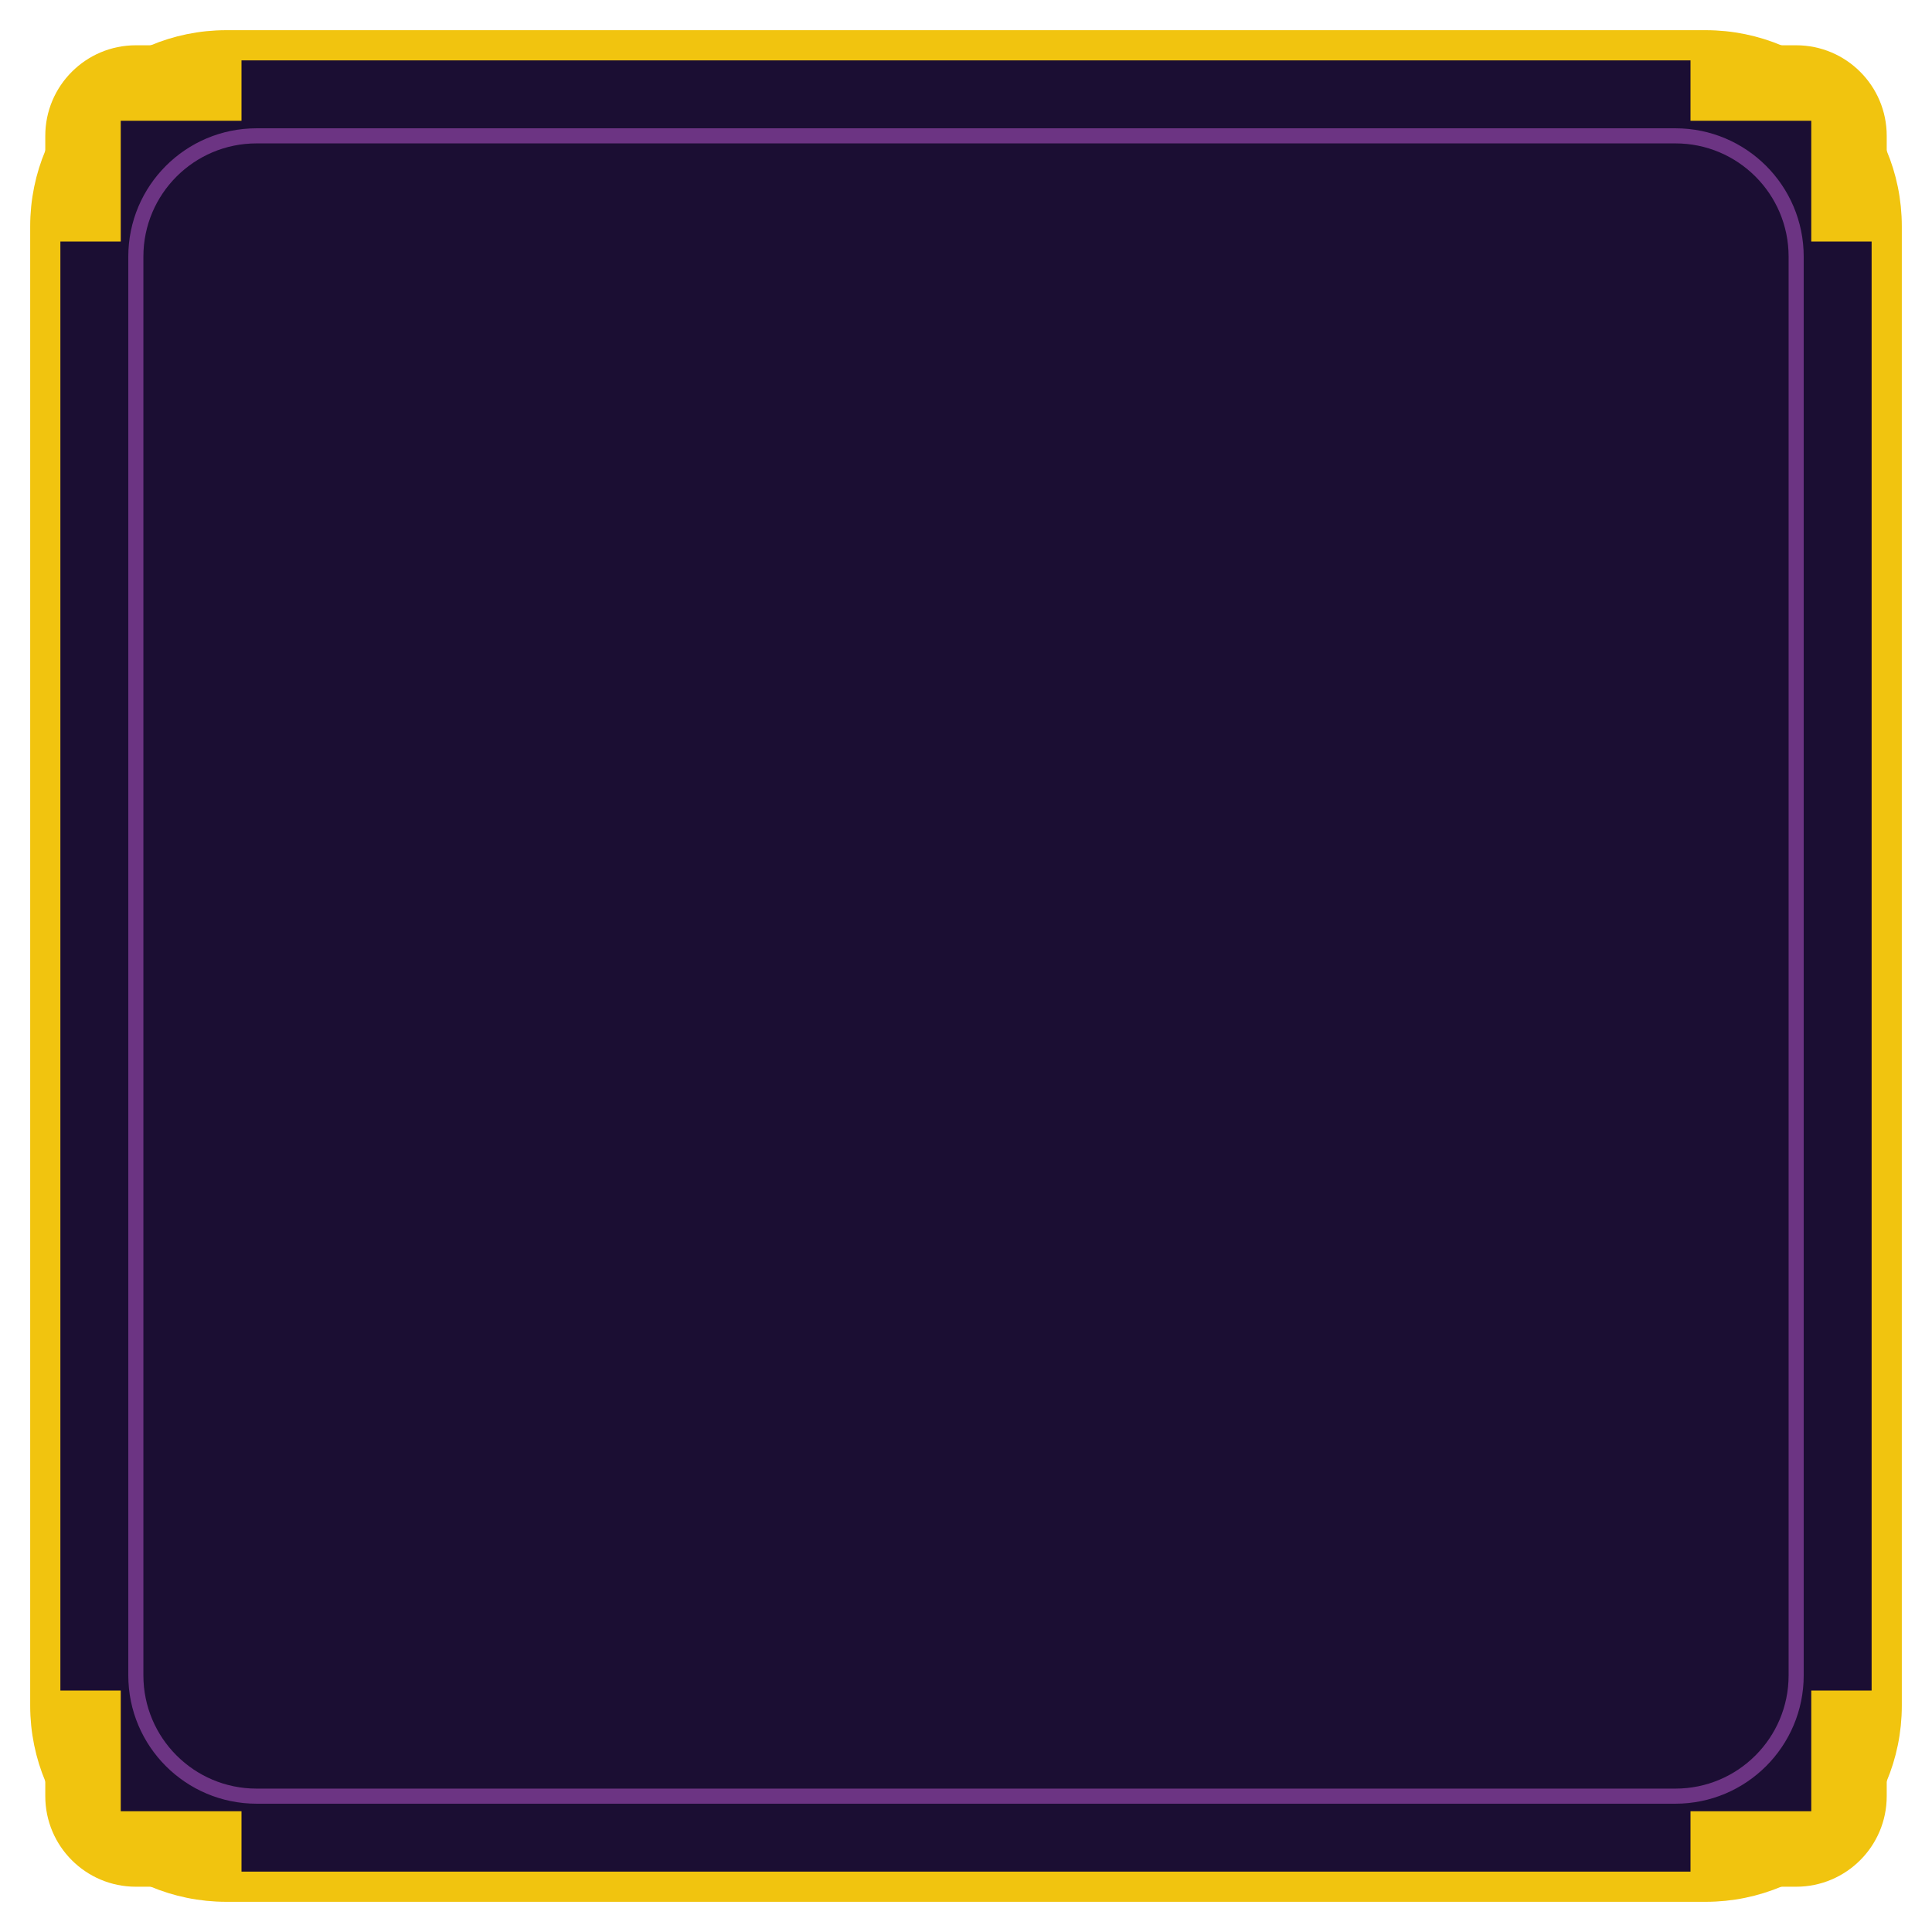
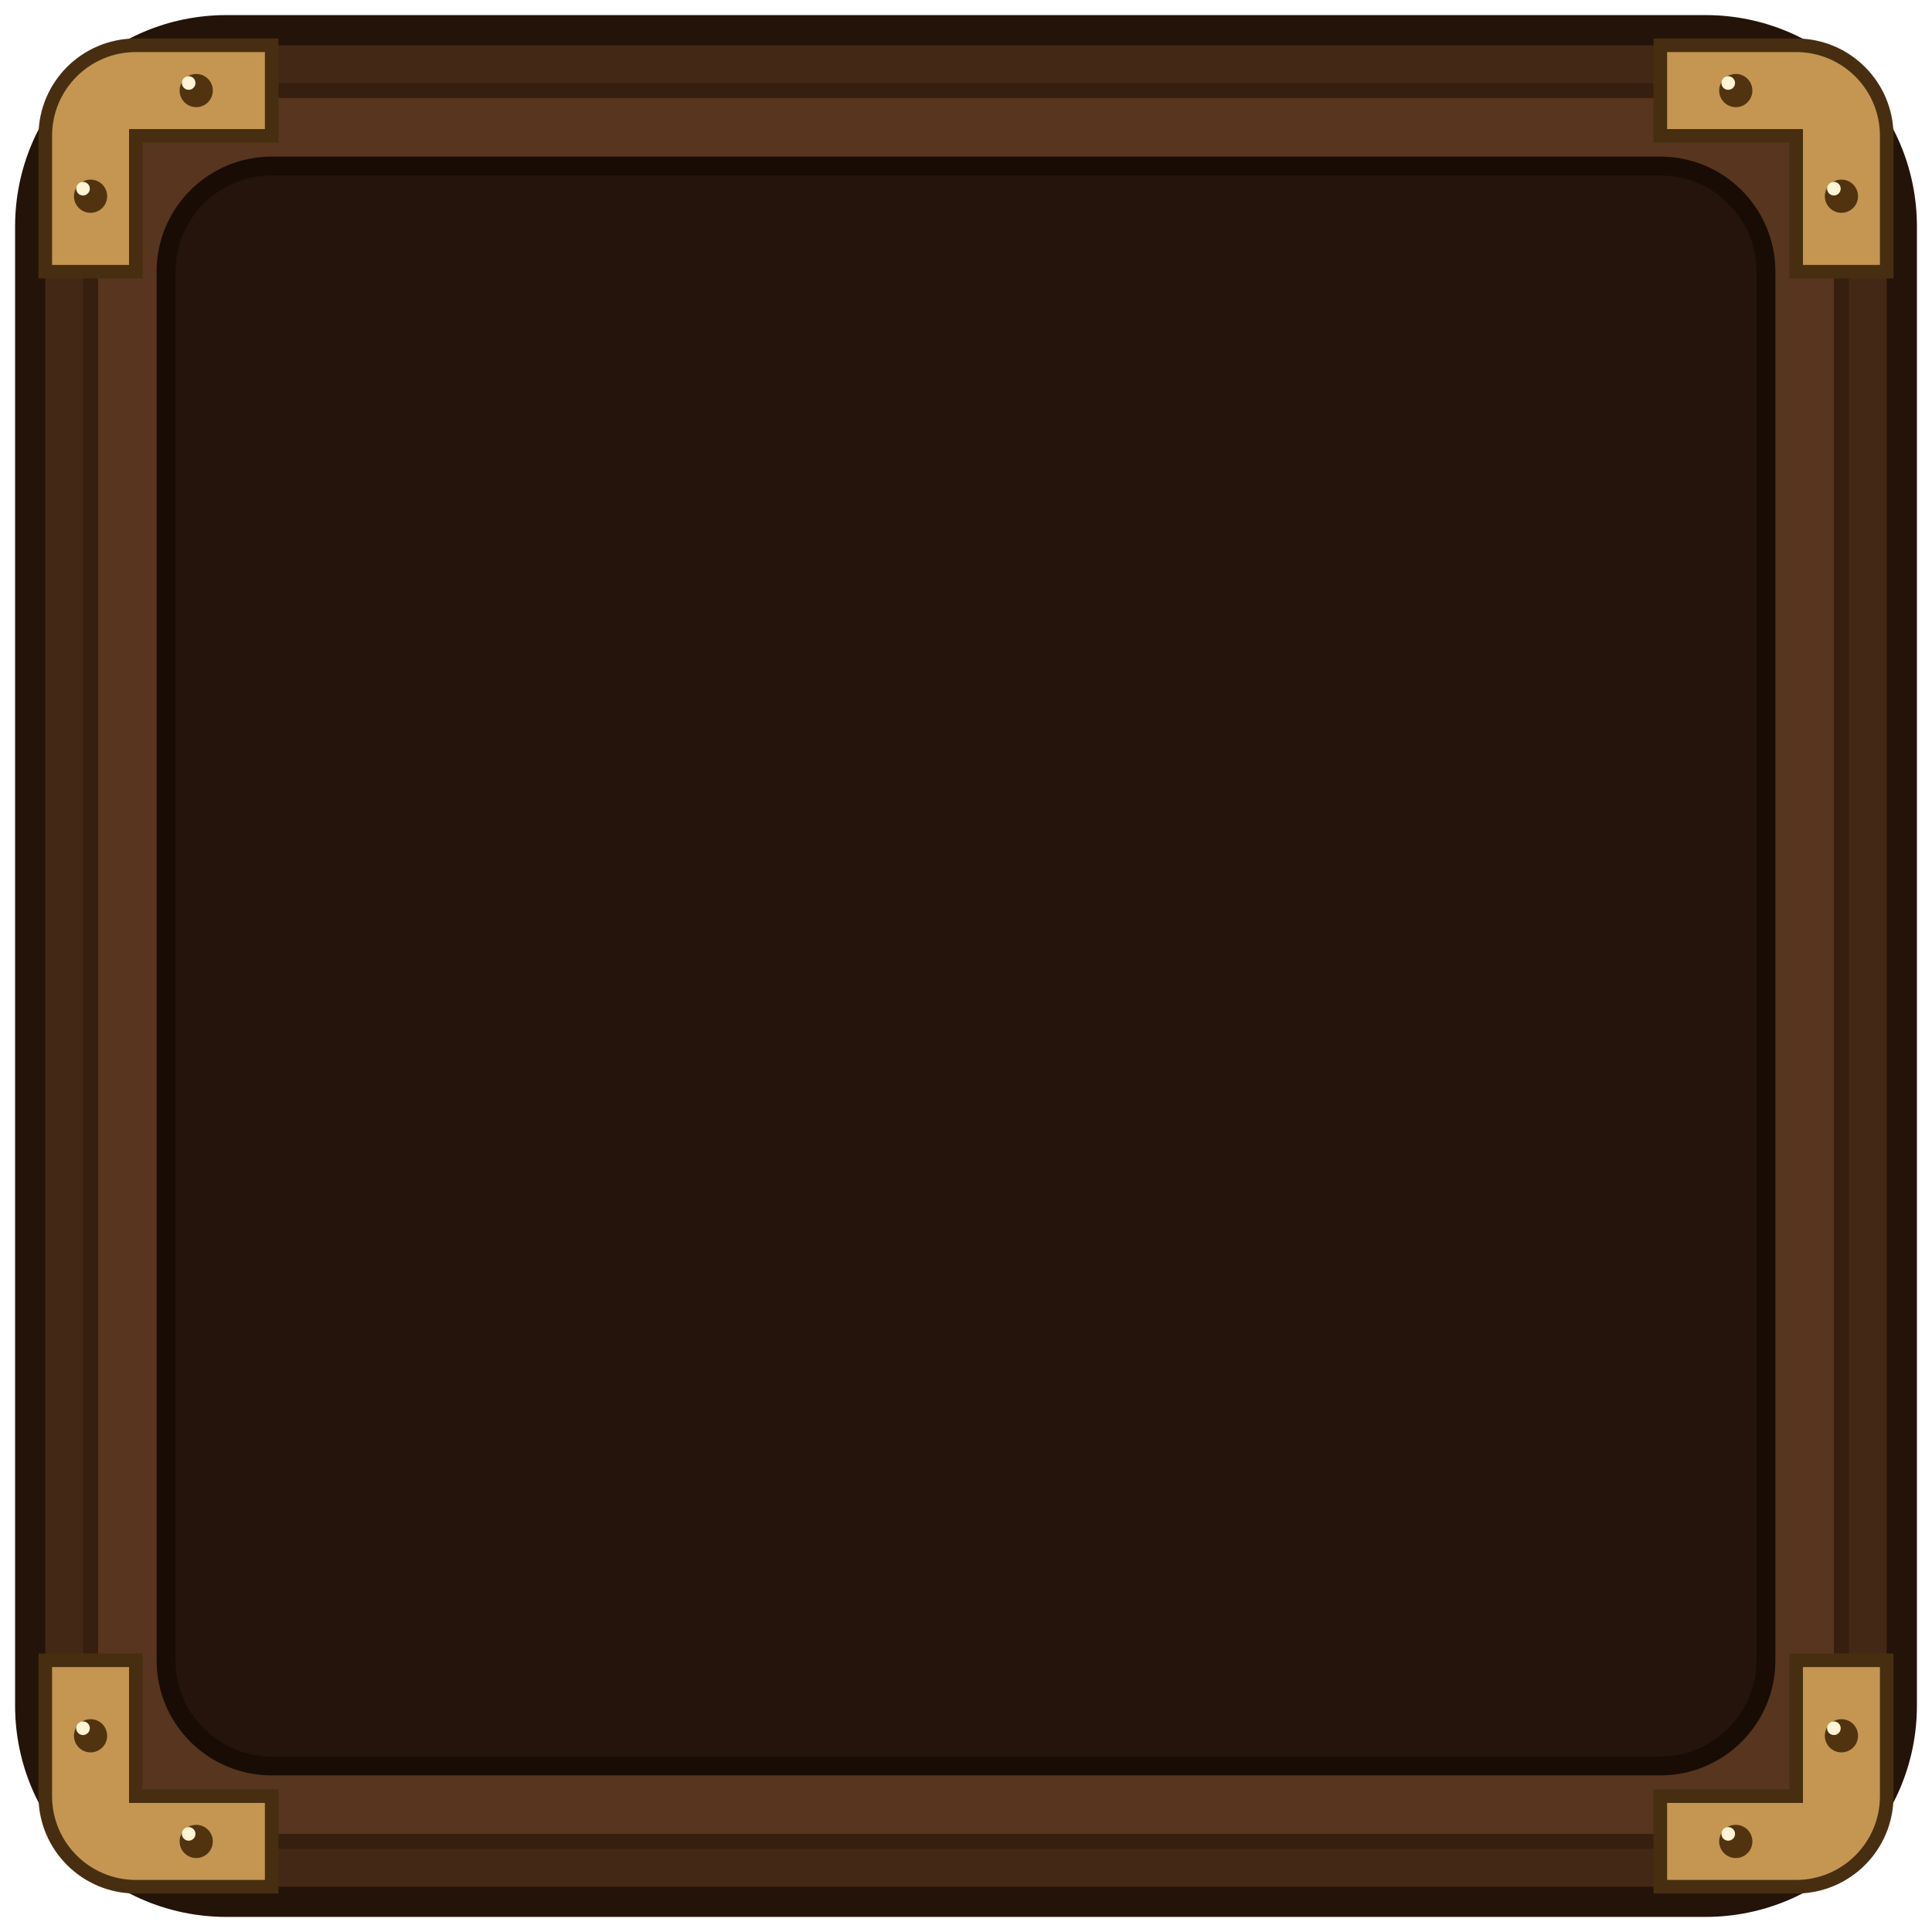
<svg xmlns="http://www.w3.org/2000/svg" viewBox="0 0 256 256" width="256" height="256">
-   <rect x="6" y="6" width="244" height="244" rx="24" fill="#1b0e33" stroke="#f1c40f" stroke-width="4" />
-   <rect x="18" y="18" width="220" height="220" rx="16" fill="none" stroke="#6c3483" stroke-width="2" />
-   <path d="M 6 32 L 6 18 A 12 12 0 0 1 18 6 L 32 6 L 32 16 L 16 16 L 16 32 Z" fill="#f1c40f" />
-   <path d="M 250 32 L 250 18 A 12 12 0 0 0 238 6 L 224 6 L 224 16 L 240 16 L 240 32 Z" fill="#f1c40f" />
-   <path d="M 6 224 L 6 238 A 12 12 0 0 0 18 250 L 32 250 L 32 240 L 16 240 L 16 224 Z" fill="#f1c40f" />
-   <path d="M 250 224 L 250 238 A 12 12 0 0 1 238 250 L 224 250 L 224 240 L 240 240 L 240 224 Z" fill="#f1c40f" />
+   <rect x="4" y="4" width="248" height="248" rx="26" fill="#442816" stroke="#241308" stroke-width="4" />
+   <rect x="12" y="12" width="232" height="232" rx="20" fill="#58351e" stroke="#361f0f" stroke-width="2" />
+   <rect x="22" y="22" width="212" height="212" rx="14" fill="#24140b" stroke="#180c05" stroke-width="2.5" />
+   <path d="M 6 36 L 6 18 A 12 12 0 0 1 18 6 L 36 6 L 36 18 L 18 18 L 18 36 Z" fill="#c49652" stroke="#482e11" stroke-width="1.8" />
+   <circle cx="26" cy="12" r="2.2" fill="#523310" />
+   <circle cx="12" cy="26" r="2.2" fill="#523310" />
+   <circle cx="25" cy="11" r="0.9" fill="#fff5d6" />
+   <circle cx="11" cy="25" r="0.9" fill="#fff5d6" />
+   <path d="M 250 36 L 250 18 A 12 12 0 0 0 238 6 L 220 6 L 220 18 L 238 18 L 238 36 Z" fill="#c49652" stroke="#482e11" stroke-width="1.8" />
+   <circle cx="230" cy="12" r="2.2" fill="#523310" />
+   <circle cx="244" cy="26" r="2.2" fill="#523310" />
+   <circle cx="229" cy="11" r="0.9" fill="#fff5d6" />
+   <circle cx="243" cy="25" r="0.9" fill="#fff5d6" />
+   <path d="M 6 220 L 6 238 A 12 12 0 0 0 18 250 L 36 250 L 36 238 L 18 238 L 18 220 Z" fill="#c49652" stroke="#482e11" stroke-width="1.8" />
+   <circle cx="26" cy="244" r="2.2" fill="#523310" />
+   <circle cx="12" cy="230" r="2.2" fill="#523310" />
+   <circle cx="25" cy="243" r="0.9" fill="#fff5d6" />
+   <circle cx="11" cy="229" r="0.9" fill="#fff5d6" />
+   <path d="M 250 220 L 250 238 A 12 12 0 0 1 238 250 L 220 250 L 220 238 L 238 238 L 238 220 Z" fill="#c49652" stroke="#482e11" stroke-width="1.8" />
+   <circle cx="230" cy="244" r="2.2" fill="#523310" />
+   <circle cx="244" cy="230" r="2.2" fill="#523310" />
+   <circle cx="229" cy="243" r="0.9" fill="#fff5d6" />
+   <circle cx="243" cy="229" r="0.9" fill="#fff5d6" />
</svg>
